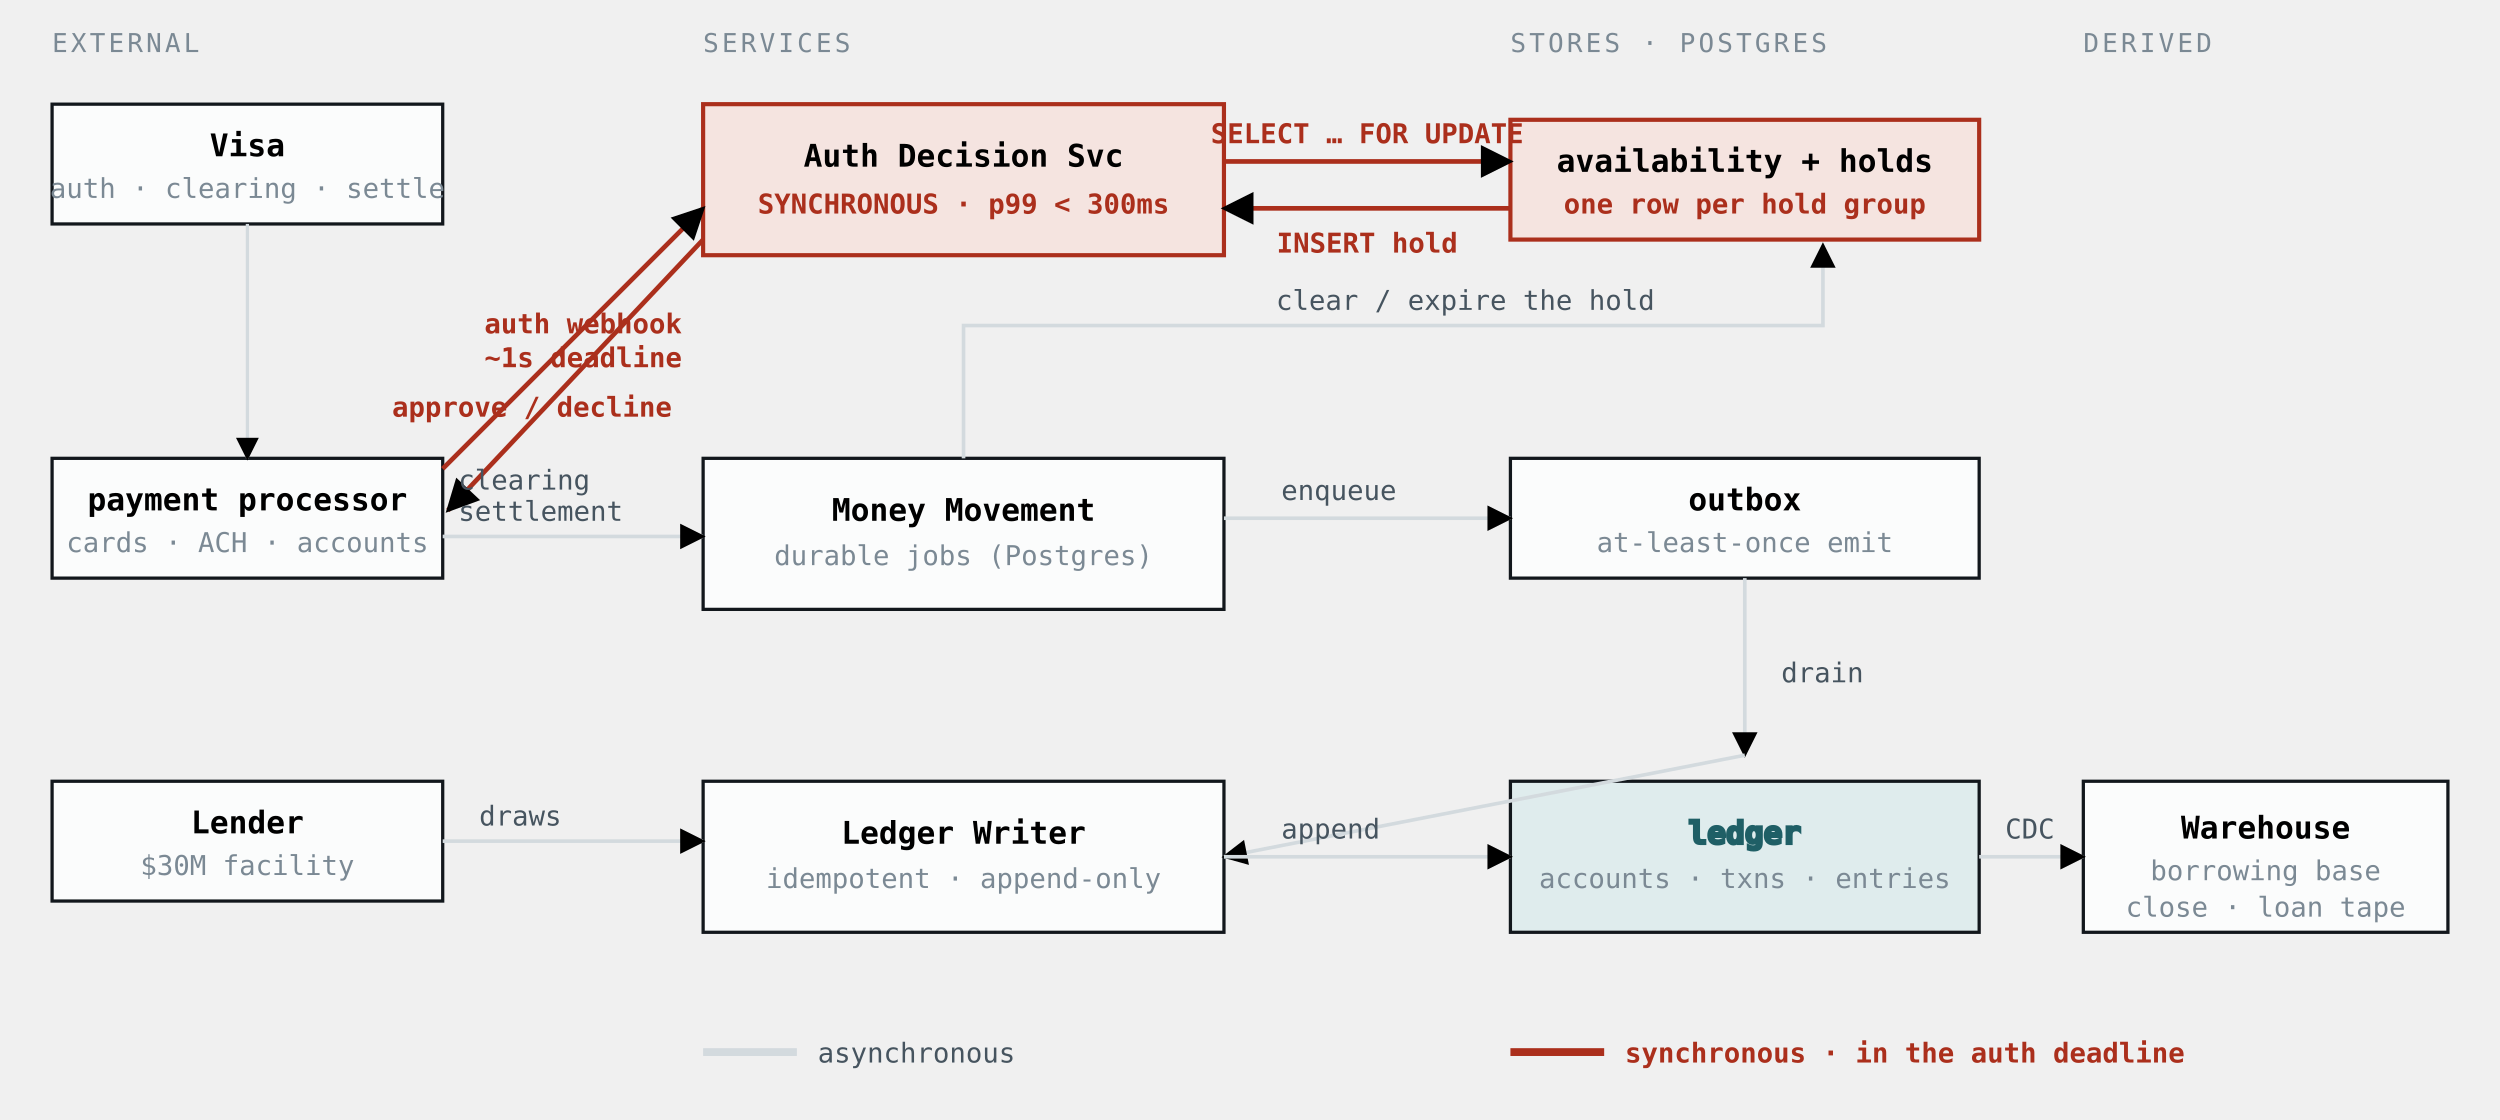
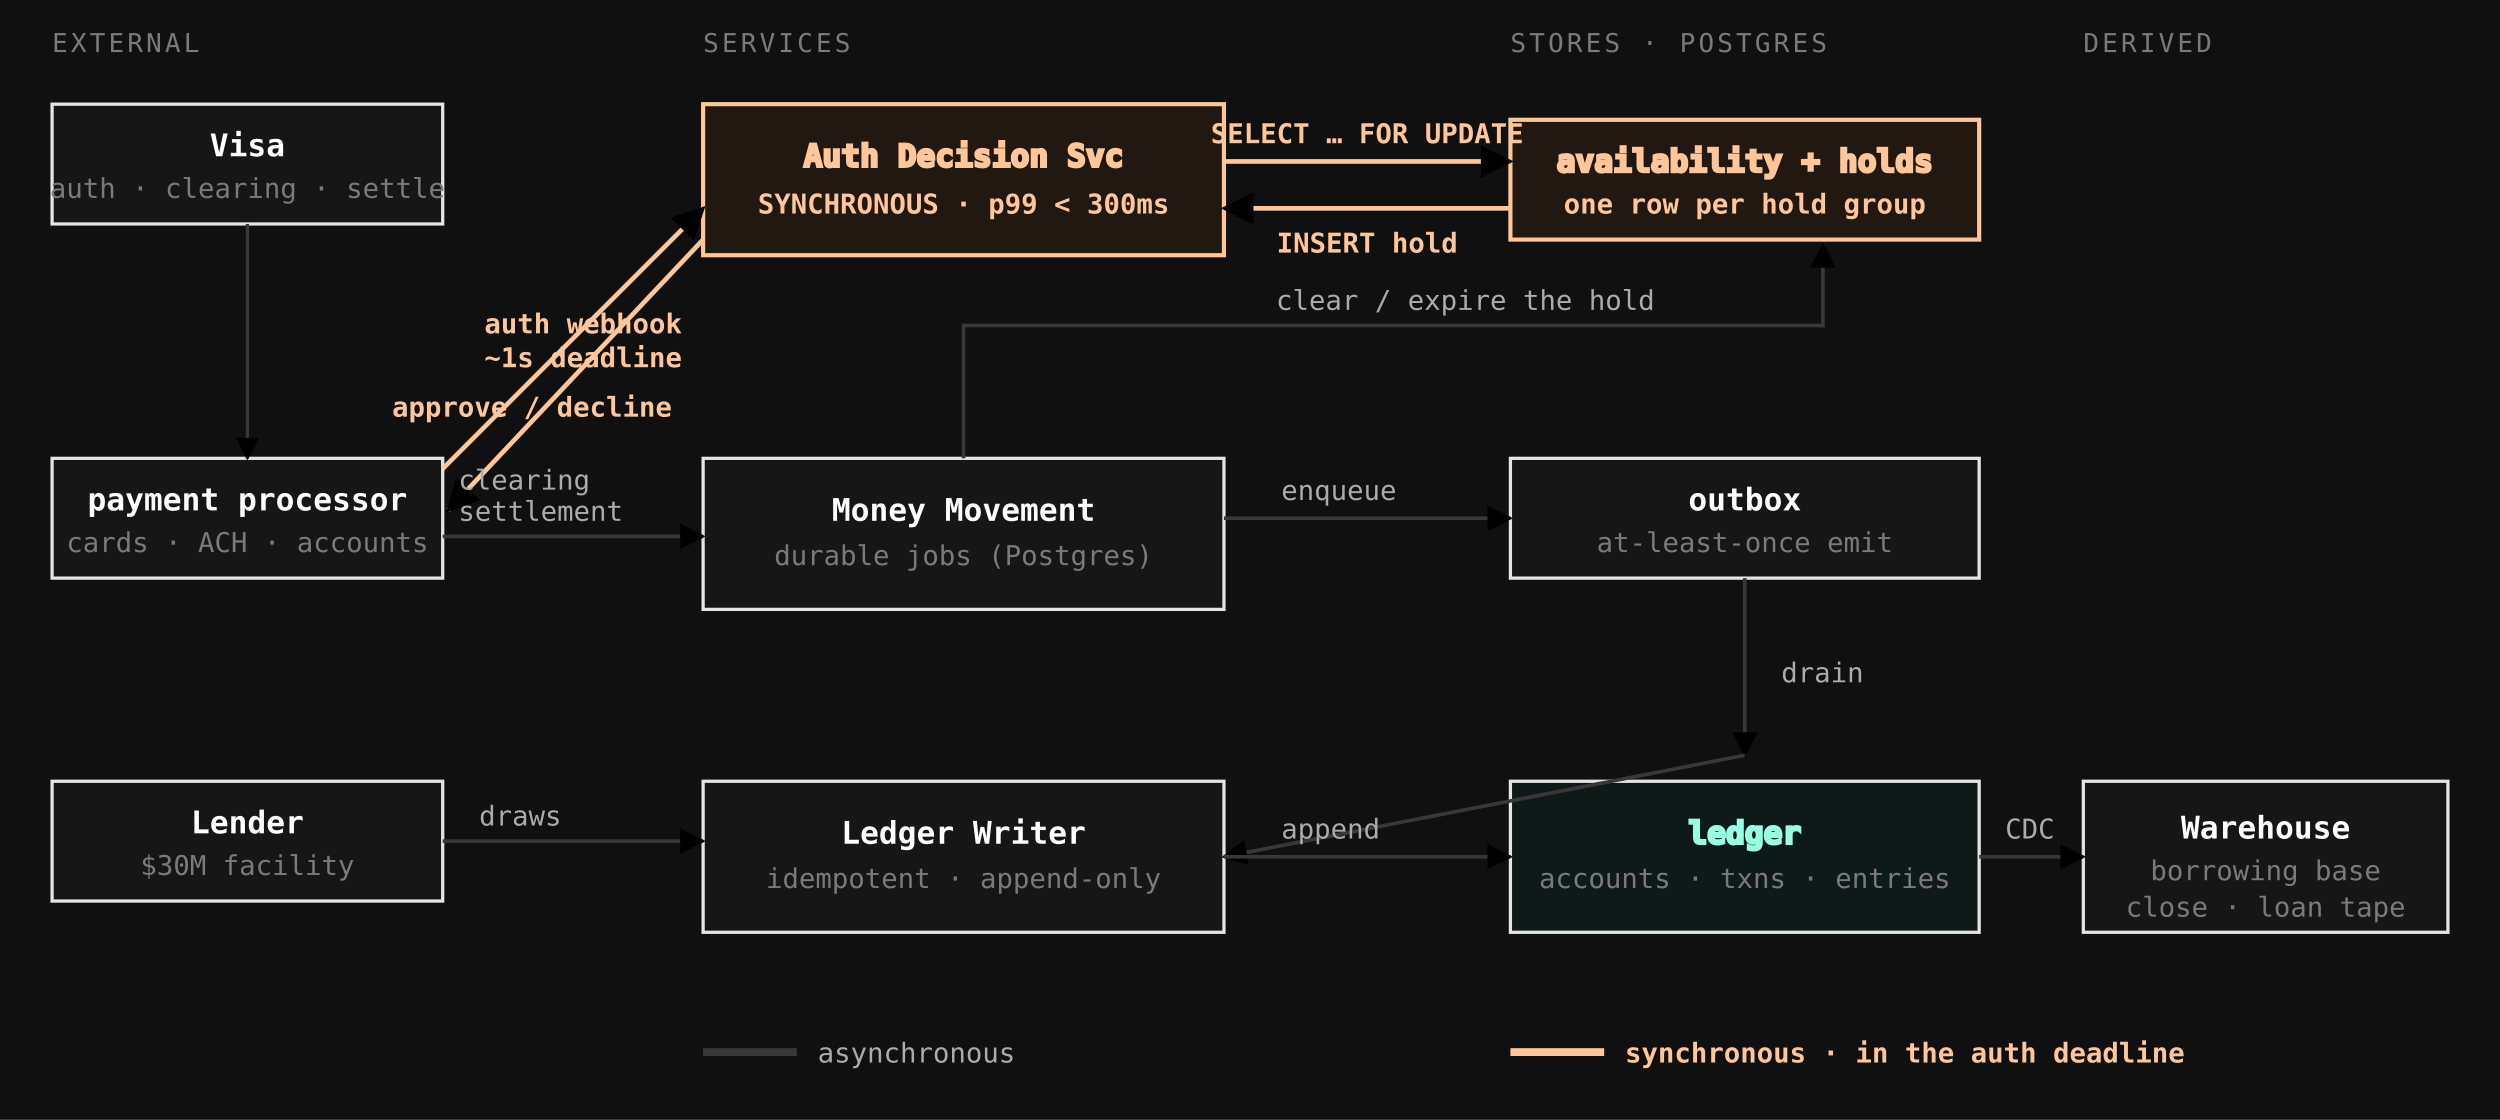
<svg xmlns="http://www.w3.org/2000/svg" viewBox="0 0 960 430" role="img" aria-label="Architecture diagram: the card authorization decision runs synchronously against a single-row availability table and returns to payment processor within the deadline, while the general ledger write happens asynchronously via an outbox, with durable Postgres-backed jobs driving all long-running money-movement lifecycles.">
  <style>
+   /* Vesper, dark-only, same as the site: #101010 ground, #FFC799 for the path
+      that carries the emphasis, #99FFE4 for the ledger, neutral greys for
+      everything else. One palette, no media query: through `img` the old
+      `prefers-color-scheme` block answered to the OS, not the site. The `.t-lbl`
+      fills are load-bearing -- without one, SVG text falls back to black. */
  text { font-family: ui-monospace, "SF Mono", Menlo, Consolas, monospace; }
-   .s-cool { stroke: #1f5f66; color: #1f5f66; }
-   .s-faint { stroke: #d3dade; }
-   .s-fill-card { fill: #fbfcfc; }
-   .s-fill-cool { fill: #dfeced; }
-   .s-fill-hot { fill: #f5e4e0; }
-   .s-hot { stroke: #ab2f1c; color: #ab2f1c; }
-   .s-stroke { stroke: #12171c; }
-   .t-edge { font-size: 10.5px; fill: #46545f; }
-   .t-hdr { font-size: 10px; letter-spacing: .12em; fill: #7b8994; }
-   .t-hot { font-size: 10.5px; fill: #ab2f1c; font-weight: 600; }
-   .t-lbl { font-size: 12px; font-weight: 600; }
-   .t-sub { font-size: 10.5px; fill: #7b8994; }
-   @media (prefers-color-scheme: dark) {
-     .s-cool { stroke: #6fb3ba; color: #6fb3ba; }
-     .s-faint { stroke: #2a343a; }
-     .s-fill-card { fill: #141a1e; }
-     .s-fill-cool { fill: #142428; }
-     .s-fill-hot { fill: #2c1a16; }
-     .s-hot { stroke: #e2705a; color: #e2705a; }
-     .s-stroke { stroke: #e4eaed; }
-     .t-edge { font-size: 10.5px; fill: #9dabb4; }
-     .t-hdr { font-size: 10px; letter-spacing: .12em; fill: #6d7c86; }
-     .t-hot { font-size: 10.5px; fill: #e2705a; font-weight: 600; }
-     .t-lbl { font-size: 12px; font-weight: 600; }
-     .t-sub { font-size: 10.5px; fill: #6d7c86; }
-   }
+   .bg { fill: #101010; }
+   .s-cool { stroke: #99ffe4; color: #99ffe4; }
+   .s-faint { stroke: #383838; color: #383838; }
+   .s-fill-card { fill: #161616; }
+   .s-fill-cool { fill: #0e1a17; }
+   .s-fill-hot { fill: #201811; }
+   .s-hot { stroke: #ffc799; color: #ffc799; }
+   .s-stroke { stroke: #e5e5e5; }
+   .t-edge { font-size: 10.5px; fill: #ababab; }
+   .t-hdr { font-size: 10px; letter-spacing: .12em; fill: #7a7a7a; }
+   .t-hot { font-size: 10.5px; fill: #ffc799; font-weight: 600; }
+   .t-lbl { font-size: 12px; font-weight: 600; fill: #ffffff; }
+   .t-lbl.s-cool { fill: #99ffe4; }
+   .t-lbl.s-hot { fill: #ffc799; }
+   .t-sub { font-size: 10.5px; fill: #7a7a7a; }
  </style>
+   <rect class="bg" x="0" y="0" width="100%" height="100%" />
  <defs>
    <marker id="ah" viewBox="0 0 10 10" refX="9" refY="5" markerWidth="7" markerHeight="7" orient="auto-start-reverse">
      <path d="M0,0 L10,5 L0,10 z" fill="currentColor" />
    </marker>
  </defs>
  <text class="t-hdr" x="20" y="20">EXTERNAL</text>
  <text class="t-hdr" x="270" y="20">SERVICES</text>
  <text class="t-hdr" x="580" y="20">STORES · POSTGRES</text>
  <text class="t-hdr" x="800" y="20">DERIVED</text>
  <g class="s-stroke" stroke-width="1.25">
    <rect class="s-fill-card" x="20" y="40" width="150" height="46" />
    <rect class="s-fill-card" x="20" y="176" width="150" height="46" />
    <rect class="s-fill-card" x="20" y="300" width="150" height="46" />
  </g>
  <text class="t-lbl" x="95" y="60" text-anchor="middle">Visa</text>
  <text class="t-sub" x="95" y="76" text-anchor="middle">auth · clearing · settle</text>
  <text class="t-lbl" x="95" y="196" text-anchor="middle">payment processor</text>
  <text class="t-sub" x="95" y="212" text-anchor="middle">cards · ACH · accounts</text>
  <text class="t-lbl" x="95" y="320" text-anchor="middle">Lender</text>
  <text class="t-sub" x="95" y="336" text-anchor="middle">$30M facility</text>
  <line class="s-faint" x1="95" y1="86" x2="95" y2="176" stroke-width="1.25" marker-end="url(#ah)" />
  <g stroke-width="1.6" class="s-hot">
    <rect class="s-fill-hot" x="270" y="40" width="200" height="58" />
  </g>
-   <text class="t-lbl" x="370" y="64" text-anchor="middle" fill="currentColor">Auth Decision Svc</text>
+   <text class="t-lbl s-hot" x="370" y="64" text-anchor="middle">Auth Decision Svc</text>
  <text class="t-hot" x="370" y="82" text-anchor="middle">SYNCHRONOUS · p99 &lt; 300ms</text>
  <g class="s-stroke" stroke-width="1.25">
    <rect class="s-fill-card" x="270" y="176" width="200" height="58" />
    <rect class="s-fill-card" x="270" y="300" width="200" height="58" />
  </g>
  <text class="t-lbl" x="370" y="200" text-anchor="middle">Money Movement</text>
  <text class="t-sub" x="370" y="217" text-anchor="middle">durable jobs (Postgres)</text>
  <text class="t-lbl" x="370" y="324" text-anchor="middle">Ledger Writer</text>
  <text class="t-sub" x="370" y="341" text-anchor="middle">idempotent · append-only</text>
  <g class="s-hot" stroke-width="1.6">
    <rect class="s-fill-hot" x="580" y="46" width="180" height="46" />
  </g>
-   <text class="t-lbl" x="670" y="66" text-anchor="middle" fill="currentColor">availability + holds</text>
+   <text class="t-lbl s-hot" x="670" y="66" text-anchor="middle">availability + holds</text>
  <text class="t-hot" x="670" y="82" text-anchor="middle">one row per hold group</text>
  <g class="s-stroke" stroke-width="1.25">
    <rect class="s-fill-card" x="580" y="176" width="180" height="46" />
    <rect class="s-fill-cool" x="580" y="300" width="180" height="58" />
  </g>
  <text class="t-lbl" x="670" y="196" text-anchor="middle">outbox</text>
  <text class="t-sub" x="670" y="212" text-anchor="middle">at-least-once emit</text>
-   <text class="t-lbl s-cool" x="670" y="324" text-anchor="middle" fill="currentColor">ledger</text>
+   <text class="t-lbl s-cool" x="670" y="324" text-anchor="middle">ledger</text>
  <text class="t-sub" x="670" y="341" text-anchor="middle">accounts · txns · entries</text>
  <g class="s-stroke" stroke-width="1.25">
    <rect class="s-fill-card" x="800" y="300" width="140" height="58" />
  </g>
  <text class="t-lbl" x="870" y="322" text-anchor="middle">Warehouse</text>
  <text class="t-sub" x="870" y="338" text-anchor="middle">borrowing base</text>
  <text class="t-sub" x="870" y="352" text-anchor="middle">close · loan tape</text>
  <g class="s-hot" stroke-width="1.8" fill="none">
    <line x1="170" y1="180" x2="270" y2="80" marker-end="url(#ah)" />
    <line x1="470" y1="62" x2="580" y2="62" marker-end="url(#ah)" />
    <line x1="580" y1="80" x2="470" y2="80" marker-end="url(#ah)" />
    <line x1="270" y1="92" x2="172" y2="196" marker-end="url(#ah)" />
  </g>
  <text class="t-hot" x="186" y="128">auth webhook</text>
  <text class="t-hot" x="186" y="141">~1s deadline</text>
  <text class="t-hot" x="525" y="55" text-anchor="middle">SELECT … FOR UPDATE</text>
  <text class="t-hot" x="525" y="97" text-anchor="middle">INSERT hold</text>
  <text class="t-hot" x="258" y="160" text-anchor="end">approve / decline</text>
  <g class="s-faint" stroke-width="1.4" fill="none">
    <polyline points="370,176 370,125 700,125 700,94" marker-end="url(#ah)" />
    <line x1="170" y1="206" x2="270" y2="206" marker-end="url(#ah)" />
    <line x1="470" y1="199" x2="580" y2="199" marker-end="url(#ah)" />
    <line x1="670" y1="222" x2="670" y2="290" marker-end="url(#ah)" />
    <line x1="670" y1="290" x2="470" y2="329" marker-end="url(#ah)" />
    <line x1="470" y1="329" x2="580" y2="329" marker-end="url(#ah)" />
    <line x1="760" y1="329" x2="800" y2="329" marker-end="url(#ah)" />
    <line x1="170" y1="323" x2="270" y2="323" marker-end="url(#ah)" />
  </g>
  <text class="t-edge" x="490" y="119">clear / expire the hold</text>
  <text class="t-edge" x="176" y="188">clearing</text>
  <text class="t-edge" x="176" y="200">settlement</text>
  <text class="t-edge" x="492" y="192">enqueue</text>
  <text class="t-edge" x="684" y="262">drain</text>
  <text class="t-edge" x="492" y="322">append</text>
  <text class="t-edge" x="770" y="322">CDC</text>
  <text class="t-edge" x="184" y="317">draws</text>
  <g class="s-hot" stroke-width="3">
    <line x1="580" y1="404" x2="616" y2="404" />
  </g>
  <text class="t-hot" x="624" y="408">synchronous · in the auth deadline</text>
  <g class="s-faint" stroke-width="3">
    <line x1="270" y1="404" x2="306" y2="404" />
  </g>
  <text class="t-edge" x="314" y="408">asynchronous</text>
</svg>
